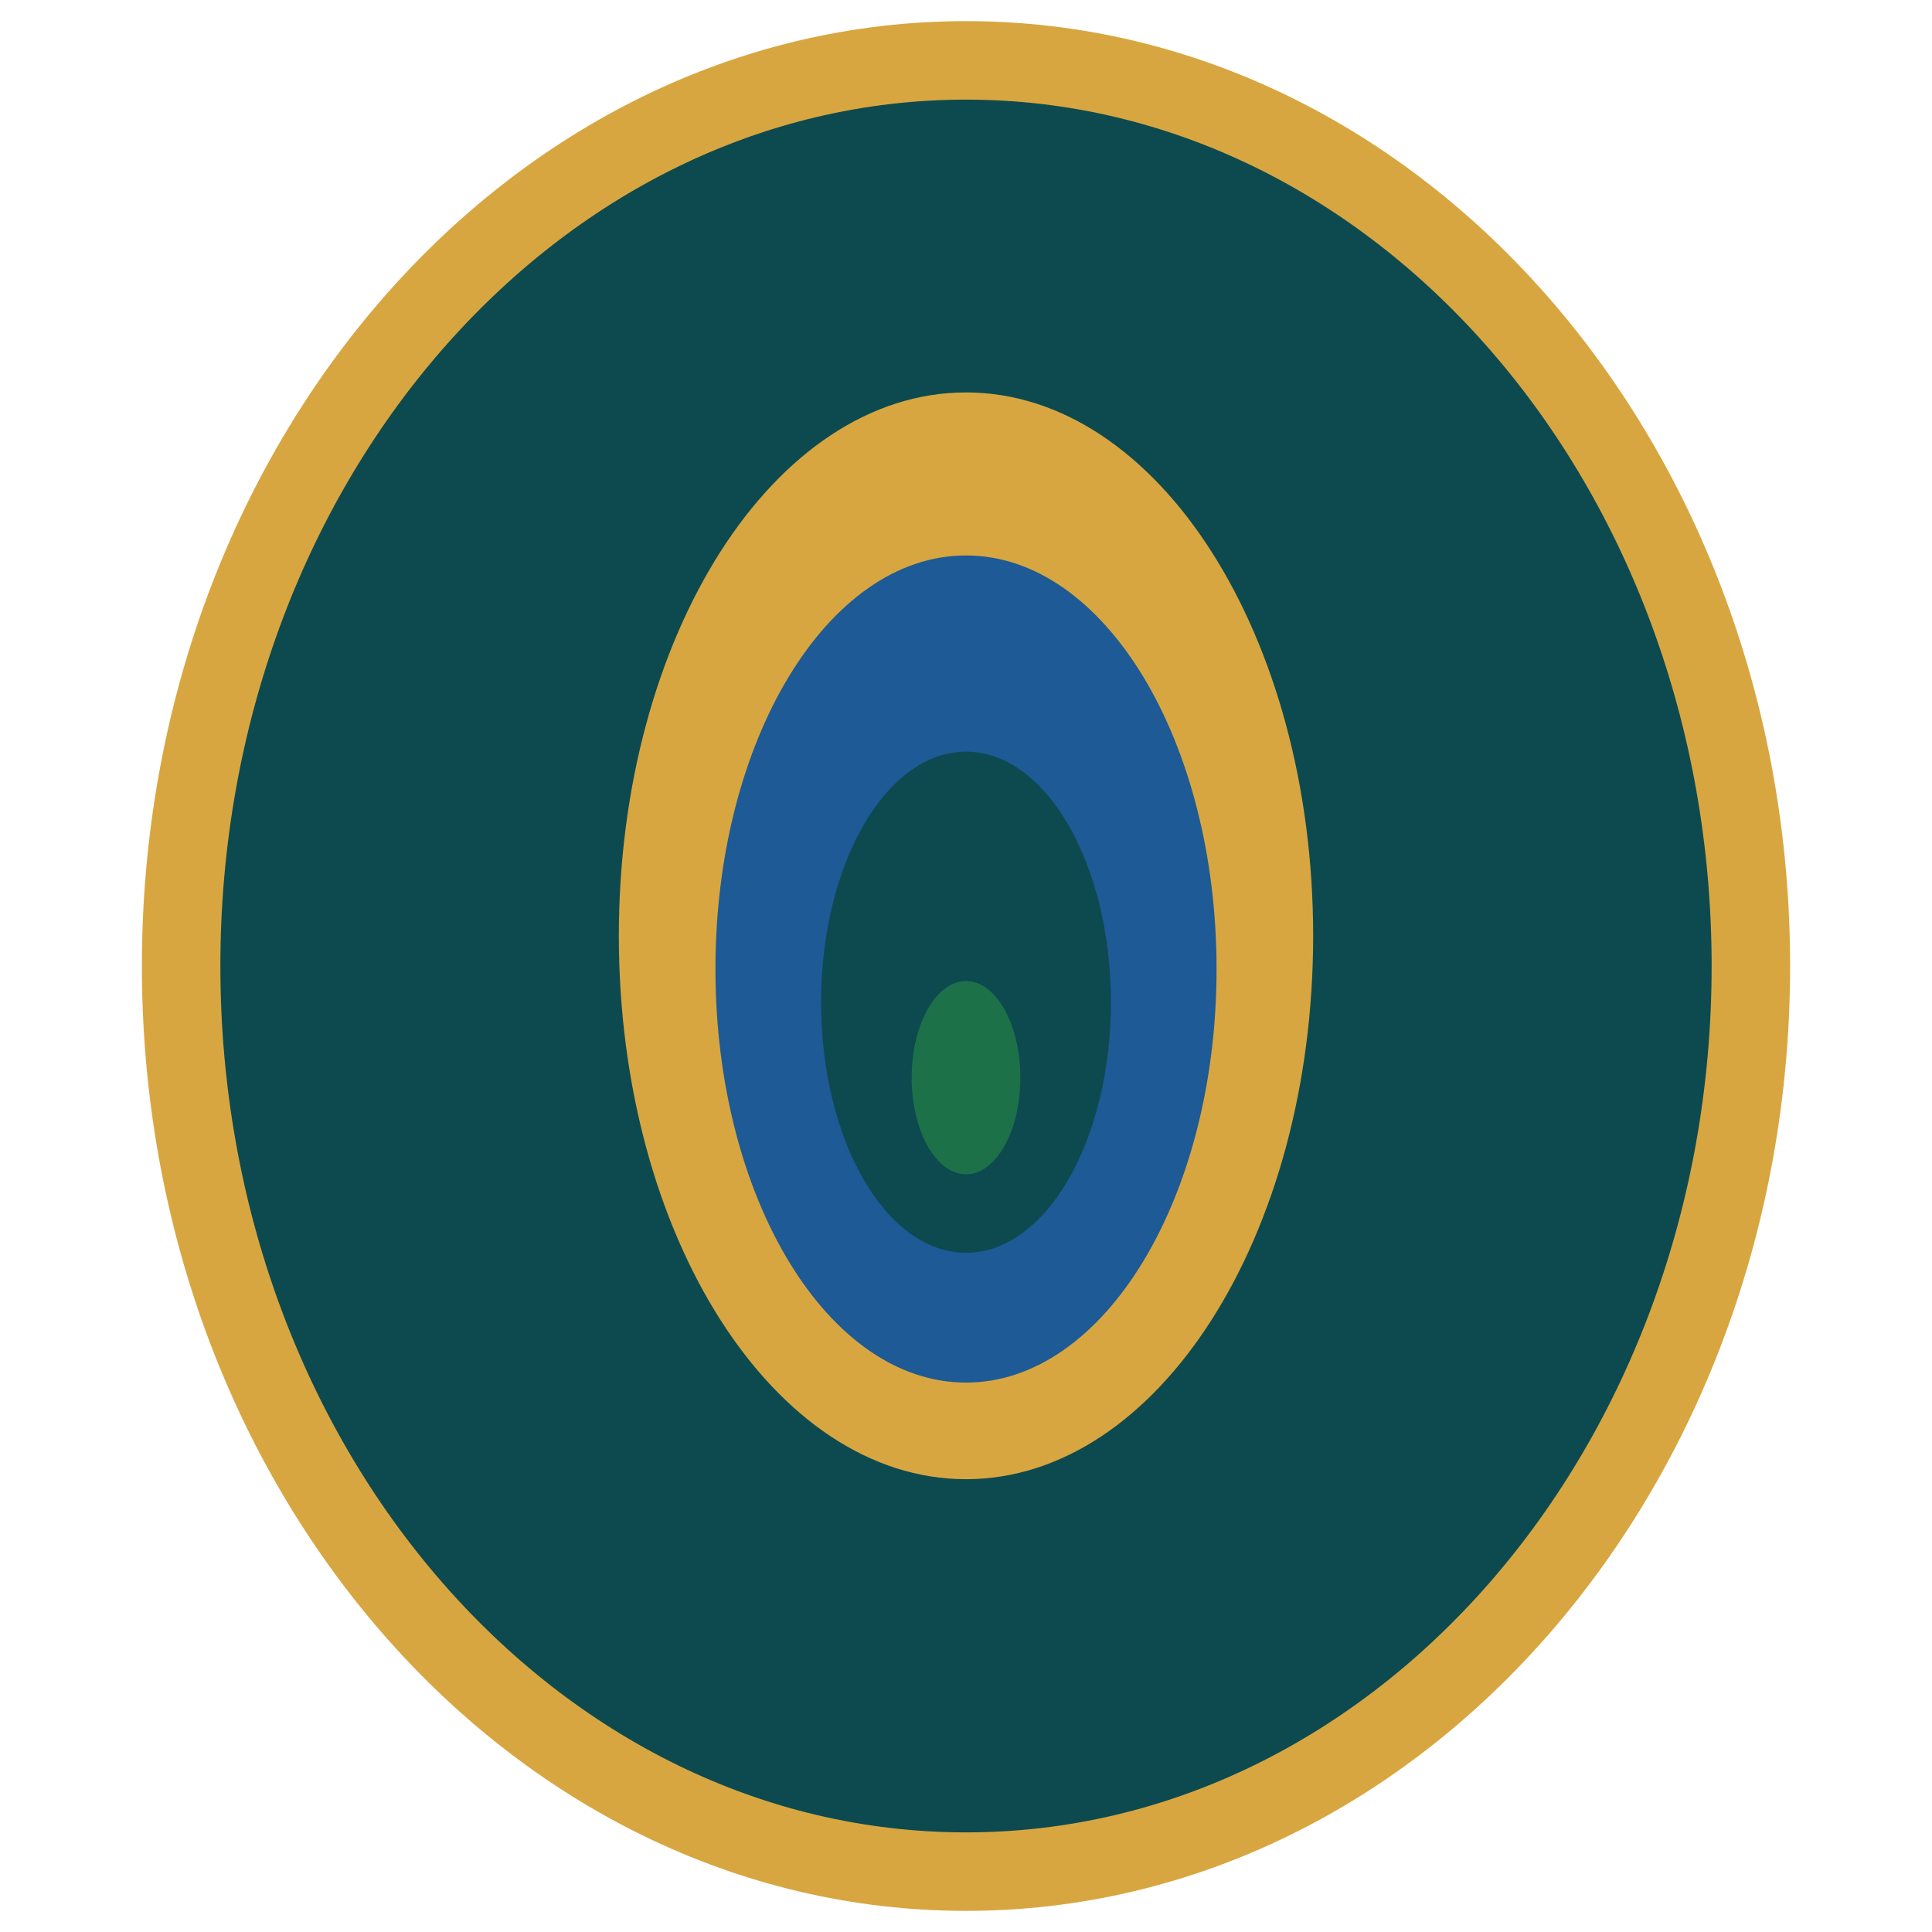
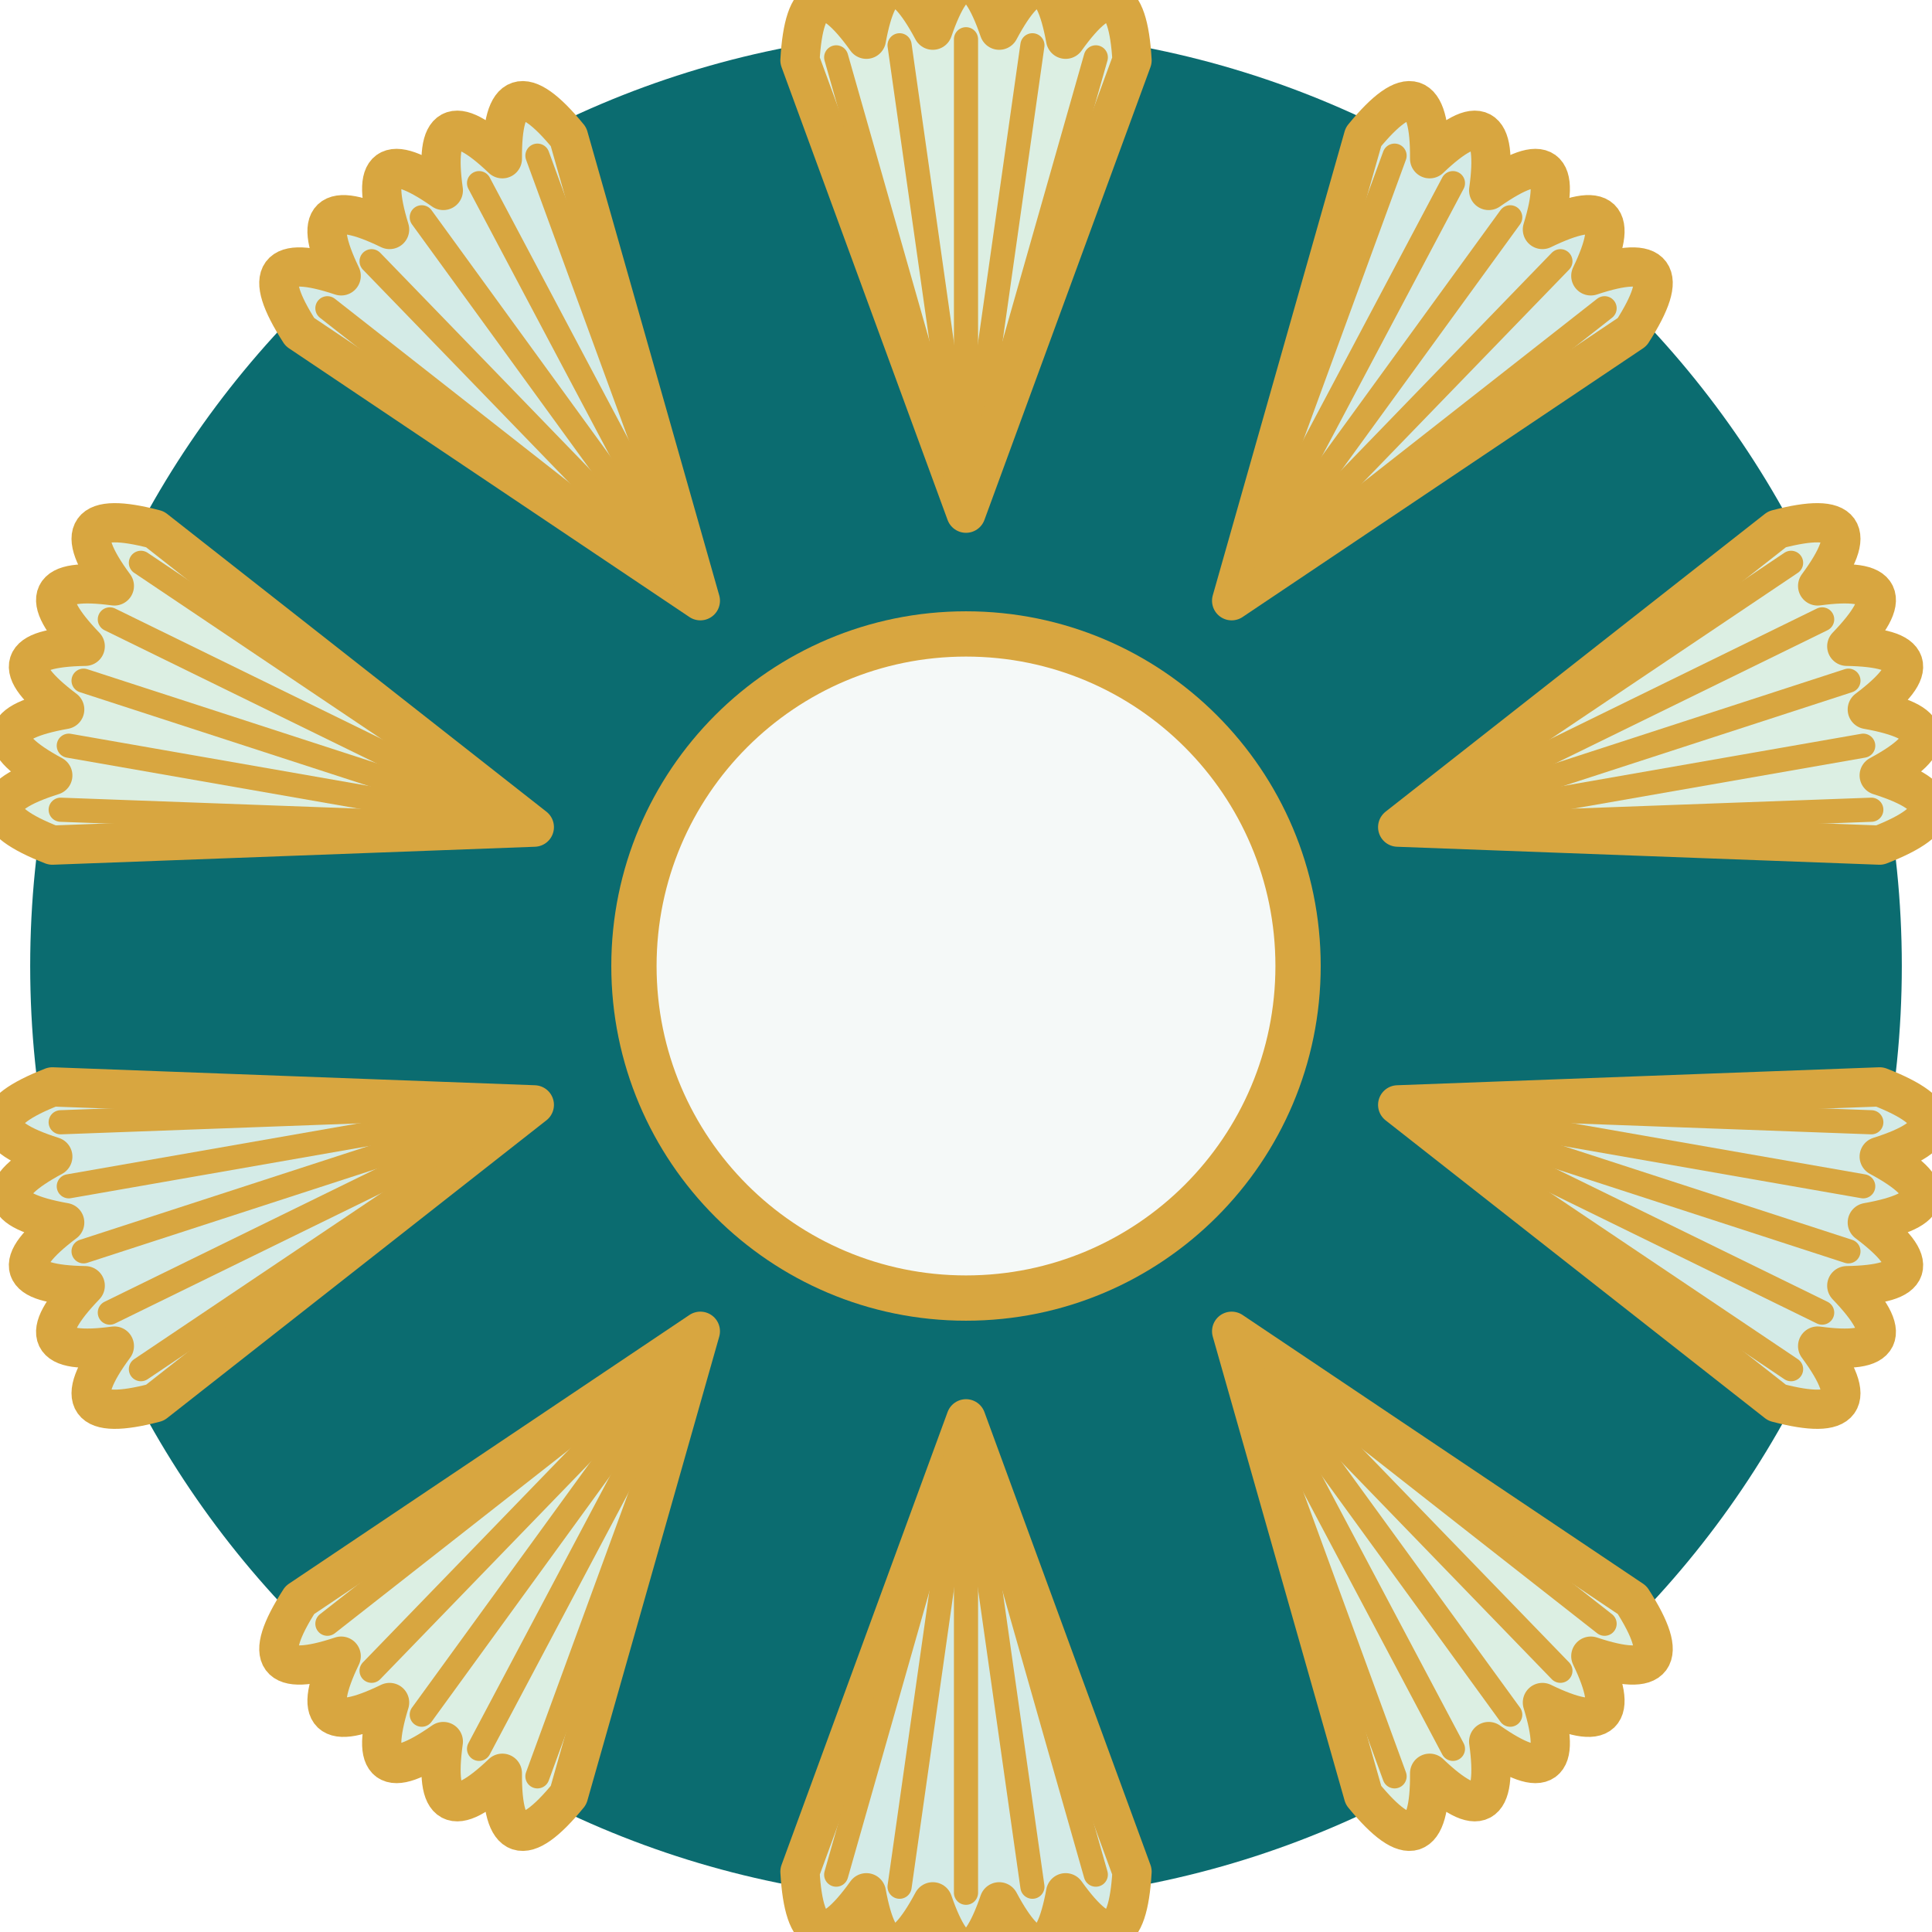
<svg xmlns="http://www.w3.org/2000/svg" viewBox="0 0 64 64" width="64" height="64">
-   <ellipse cx="32" cy="32" rx="26" ry="30" fill="#0d4a4f" />
-   <ellipse cx="32" cy="32" rx="26" ry="30" fill="none" stroke="#d8a640" stroke-width="2.6" />
-   <g transform="rotate(0.0 32.0 31.0)">
-     <ellipse fill="#d8a640" cx="32.0" cy="31.0" rx="11.5" ry="18.0" />
-     <ellipse fill="#1d5a96" cx="32.0" cy="32.1" rx="8.3" ry="13.7" />
-     <ellipse fill="#0d4a4f" cx="32.0" cy="33.2" rx="4.8" ry="8.3" />
-     <ellipse fill="#1c7149" cx="32.0" cy="35.7" rx="1.8" ry="3.2" />
+   <style>.fP{fill:#d4ebe7}.fQ{fill:#dcefe3}.gl{stroke:#d8a640;stroke-width:1.3;stroke-linejoin:round;stroke-linecap:round}.gl2{fill:none;stroke:#d8a640;stroke-width:.8;stroke-linecap:round}</style>
+   <circle cx="32" cy="32" r="31" fill="#0b6c70" />
+   <g transform="translate(32.0 17.0) rotate(0.0)">
+     <path class="fQ gl" d="M0 0 L-5.5 -15.0 Q-5.3 -18.5 -3.3 -15.7 Q-2.7 -19.0 -1.1 -16.0 Q0.0 -19.2 1.1 -16.0 Q2.7 -19.0 3.3 -15.7 Q5.3 -18.5 5.5 -15.0 Z" />
+     <path class="gl2" d="M0 0 L-4.3 -15.1" />
+     <path class="gl2" d="M0 0 L-2.2 -15.5" />
+     <path class="gl2" d="M0 0 L0.0 -15.7" />
+     <path class="gl2" d="M0 0 L2.2 -15.5" />
+     <path class="gl2" d="M0 0 L4.3 -15.1" />
  </g>
+   <g transform="translate(40.8 19.9) rotate(36.0)">
+     <path class="fP gl" d="M0 0 L-5.5 -15.0 Q-5.3 -18.5 -3.3 -15.7 Q-2.7 -19.0 -1.1 -16.0 Q0.0 -19.2 1.1 -16.0 Q2.7 -19.0 3.3 -15.7 Q5.3 -18.5 5.5 -15.0 Z" />
+     <path class="gl2" d="M0 0 L-4.3 -15.1" />
+     <path class="gl2" d="M0 0 L-2.2 -15.5" />
+     <path class="gl2" d="M0 0 L0.0 -15.7" />
+     <path class="gl2" d="M0 0 L2.2 -15.5" />
+     <path class="gl2" d="M0 0 L4.3 -15.1" />
+   </g>
+   <g transform="translate(46.3 27.4) rotate(72.0)">
+     <path class="fQ gl" d="M0 0 L-5.5 -15.0 Q-5.3 -18.5 -3.3 -15.7 Q-2.7 -19.0 -1.1 -16.0 Q0.0 -19.2 1.1 -16.0 Q2.7 -19.0 3.3 -15.7 Q5.3 -18.5 5.5 -15.0 Z" />
+     <path class="gl2" d="M0 0 L-4.3 -15.1" />
+     <path class="gl2" d="M0 0 L-2.2 -15.5" />
+     <path class="gl2" d="M0 0 L0.0 -15.7" />
+     <path class="gl2" d="M0 0 L2.2 -15.5" />
+     <path class="gl2" d="M0 0 L4.3 -15.1" />
+   </g>
+   <g transform="translate(46.3 36.6) rotate(108.0)">
+     <path class="fP gl" d="M0 0 L-5.5 -15.0 Q-5.3 -18.5 -3.3 -15.7 Q-2.7 -19.0 -1.1 -16.0 Q0.0 -19.2 1.1 -16.0 Q2.7 -19.0 3.3 -15.7 Q5.3 -18.5 5.5 -15.0 Z" />
+     <path class="gl2" d="M0 0 L-4.3 -15.1" />
+     <path class="gl2" d="M0 0 L-2.2 -15.5" />
+     <path class="gl2" d="M0 0 L0.0 -15.7" />
+     <path class="gl2" d="M0 0 L2.2 -15.5" />
+     <path class="gl2" d="M0 0 L4.3 -15.1" />
+   </g>
+   <g transform="translate(40.8 44.1) rotate(144.0)">
+     <path class="fQ gl" d="M0 0 L-5.5 -15.0 Q-5.3 -18.5 -3.3 -15.7 Q-2.7 -19.0 -1.1 -16.0 Q0.0 -19.2 1.1 -16.0 Q2.7 -19.0 3.3 -15.7 Q5.3 -18.5 5.5 -15.0 Z" />
+     <path class="gl2" d="M0 0 L-4.3 -15.1" />
+     <path class="gl2" d="M0 0 L-2.2 -15.5" />
+     <path class="gl2" d="M0 0 L0.0 -15.7" />
+     <path class="gl2" d="M0 0 L2.2 -15.5" />
+     <path class="gl2" d="M0 0 L4.3 -15.1" />
+   </g>
+   <g transform="translate(32.0 47.0) rotate(180.0)">
+     <path class="fP gl" d="M0 0 L-5.5 -15.0 Q-5.3 -18.5 -3.3 -15.7 Q-2.7 -19.0 -1.1 -16.0 Q0.0 -19.2 1.1 -16.0 Q2.7 -19.0 3.3 -15.7 Q5.3 -18.5 5.5 -15.0 Z" />
+     <path class="gl2" d="M0 0 L-4.3 -15.1" />
+     <path class="gl2" d="M0 0 L-2.2 -15.5" />
+     <path class="gl2" d="M0 0 L0.0 -15.7" />
+     <path class="gl2" d="M0 0 L2.2 -15.5" />
+     <path class="gl2" d="M0 0 L4.3 -15.1" />
+   </g>
+   <g transform="translate(23.2 44.1) rotate(216.0)">
+     <path class="fQ gl" d="M0 0 L-5.5 -15.0 Q-5.3 -18.5 -3.3 -15.7 Q-2.7 -19.0 -1.1 -16.0 Q0.0 -19.2 1.1 -16.0 Q2.7 -19.0 3.3 -15.7 Q5.3 -18.5 5.5 -15.0 Z" />
+     <path class="gl2" d="M0 0 L-4.3 -15.1" />
+     <path class="gl2" d="M0 0 L-2.2 -15.5" />
+     <path class="gl2" d="M0 0 L0.0 -15.7" />
+     <path class="gl2" d="M0 0 L2.2 -15.5" />
+     <path class="gl2" d="M0 0 L4.3 -15.1" />
+   </g>
+   <g transform="translate(17.7 36.6) rotate(252.0)">
+     <path class="fP gl" d="M0 0 L-5.5 -15.0 Q-5.3 -18.5 -3.3 -15.7 Q-2.7 -19.0 -1.1 -16.0 Q0.0 -19.2 1.1 -16.0 Q2.7 -19.0 3.3 -15.7 Q5.3 -18.5 5.5 -15.0 Z" />
+     <path class="gl2" d="M0 0 L-4.3 -15.1" />
+     <path class="gl2" d="M0 0 L-2.2 -15.5" />
+     <path class="gl2" d="M0 0 L0.0 -15.7" />
+     <path class="gl2" d="M0 0 L2.2 -15.5" />
+     <path class="gl2" d="M0 0 L4.3 -15.1" />
+   </g>
+   <g transform="translate(17.7 27.4) rotate(288.0)">
+     <path class="fQ gl" d="M0 0 L-5.5 -15.0 Q-5.3 -18.5 -3.3 -15.7 Q-2.7 -19.0 -1.1 -16.0 Q0.0 -19.2 1.1 -16.0 Q2.7 -19.0 3.3 -15.7 Q5.3 -18.5 5.5 -15.0 Z" />
+     <path class="gl2" d="M0 0 L-4.3 -15.1" />
+     <path class="gl2" d="M0 0 L-2.2 -15.5" />
+     <path class="gl2" d="M0 0 L0.0 -15.7" />
+     <path class="gl2" d="M0 0 L2.2 -15.5" />
+     <path class="gl2" d="M0 0 L4.3 -15.1" />
+   </g>
+   <g transform="translate(23.2 19.9) rotate(324.0)">
+     <path class="fP gl" d="M0 0 L-5.5 -15.0 Q-5.3 -18.5 -3.3 -15.7 Q-2.7 -19.0 -1.1 -16.0 Q0.0 -19.2 1.1 -16.0 Q2.7 -19.0 3.3 -15.7 Q5.3 -18.5 5.5 -15.0 Z" />
+     <path class="gl2" d="M0 0 L-4.3 -15.1" />
+     <path class="gl2" d="M0 0 L-2.2 -15.5" />
+     <path class="gl2" d="M0 0 L0.0 -15.7" />
+     <path class="gl2" d="M0 0 L2.2 -15.5" />
+     <path class="gl2" d="M0 0 L4.3 -15.1" />
+   </g>
+   <circle cx="32" cy="32" r="11" fill="#f5f9f8" stroke="#d8a640" stroke-width="1.5" />
</svg>
